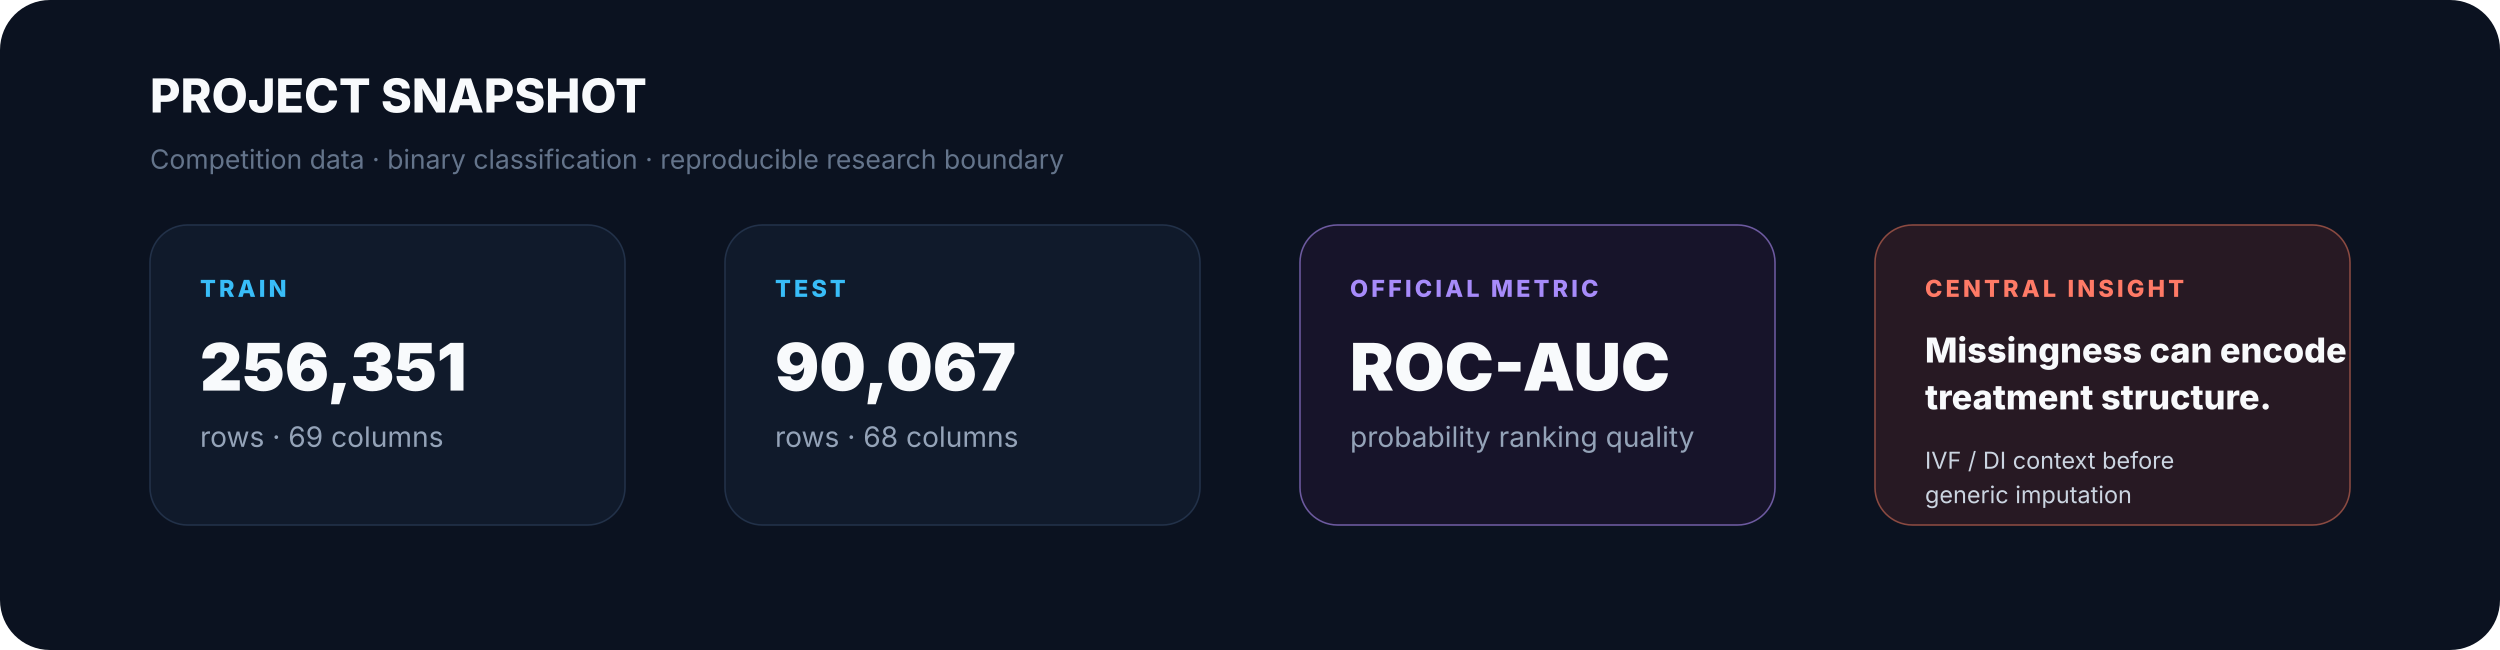
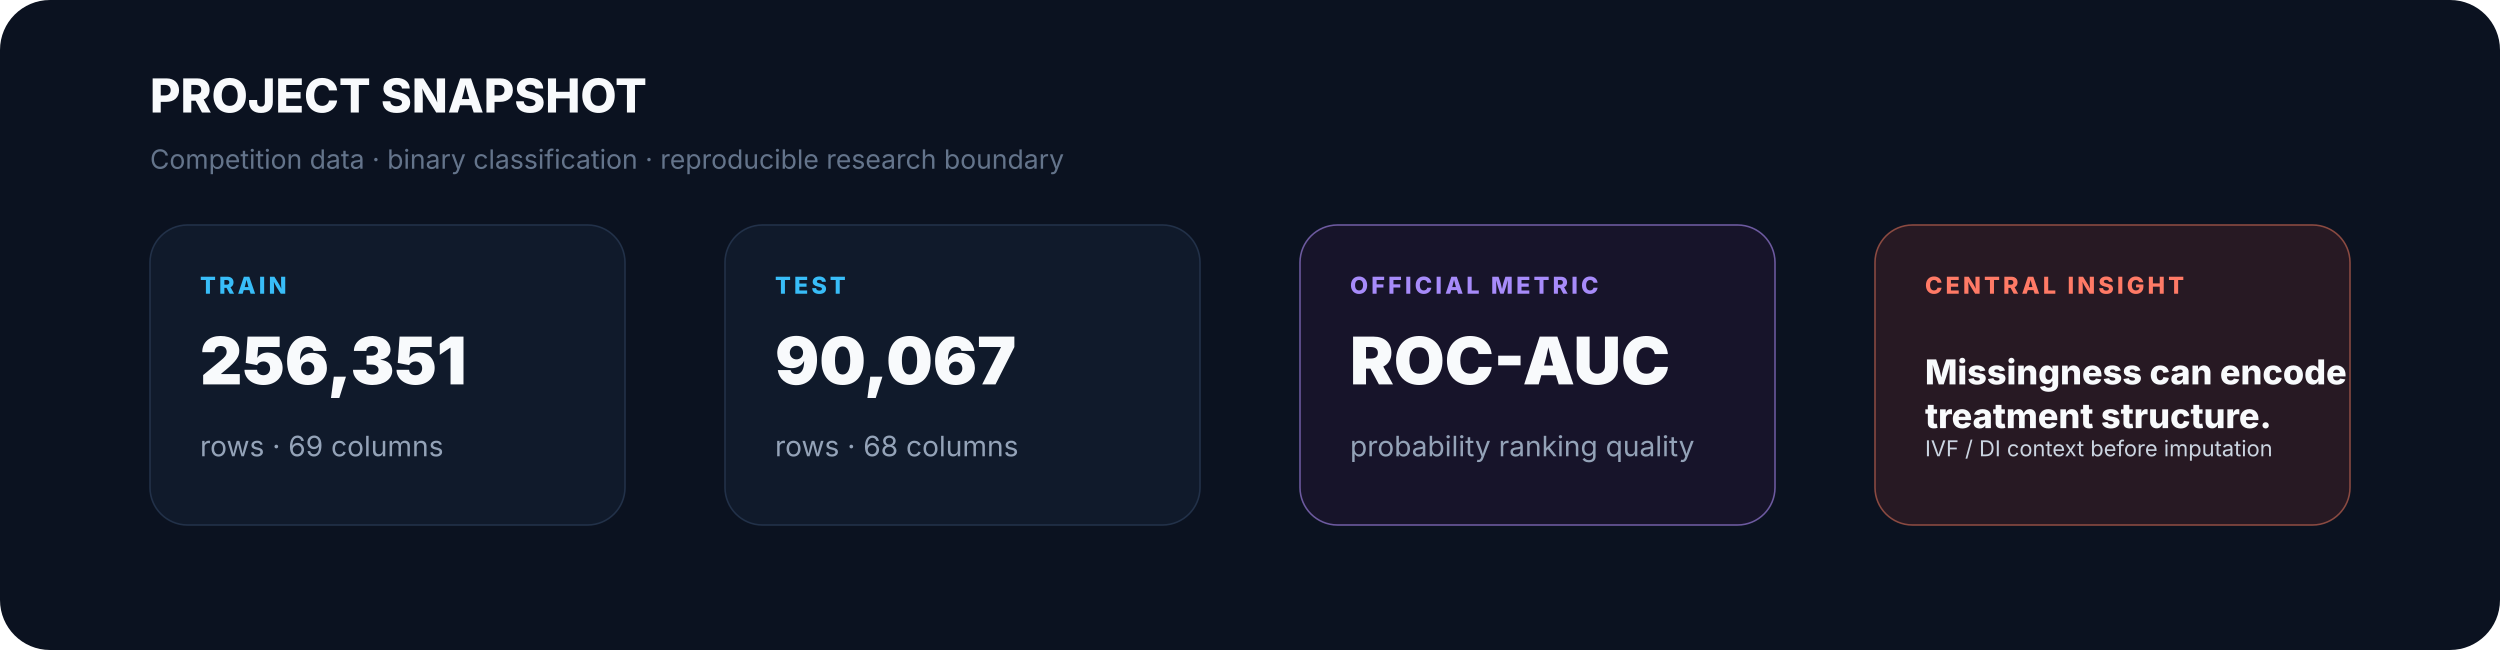
<svg xmlns="http://www.w3.org/2000/svg" width="1600" height="416" viewBox="0 0 1600 416" role="img" aria-labelledby="title desc">
  <rect width="1600" height="416" rx="32" fill="#0B1220" />
  <g font-family="system-ui, -apple-system, BlinkMacSystemFont, 'Segoe UI', sans-serif">
    <g data-title="true">
-       <text x="96" y="72" fill="#F8FAFC" font-size="30" font-weight="820">
+       <text x="96" y="72" fill="#F8FAFC" font-size="30" font-weight="830">
        <tspan>PROJECT SNAPSHOT</tspan>
      </text>
    </g>
    <text x="96" y="108" fill="#64748B" font-size="17">
      <tspan>Competition data · binary classification · reproducible research boundary</tspan>
    </text>
-     <g data-card-row="true" data-grid="16">
-       <rect x="96" y="144" width="304" height="192" rx="24" fill="#101A2B" stroke="#223149" />
-       <rect x="464" y="144" width="304" height="192" rx="24" fill="#101A2B" stroke="#223149" />
-       <rect x="832" y="144" width="304" height="192" rx="24" fill="#17142A" stroke="#6D5AA0" />
-       <rect x="1200" y="144" width="304" height="192" rx="24" fill="#271923" stroke="#8B4A41" />
+     <g data-card-set="row" data-grid="16">
+       <g data-card="train">
+         <rect x="96" y="144" width="304" height="192" rx="24" fill="#101A2B" stroke="#223149" />
+         <text data-role="label" x="128" y="188" fill="#38BDF8" font-size="15" font-weight="820" letter-spacing="2">
+           <tspan>TRAIN</tspan>
+         </text>
+         <text data-role="primary" x="128" y="246" fill="#F8FAFC" font-size="42" font-weight="850">
+           <tspan>256,351</tspan>
+         </text>
+         <text data-role="secondary" x="128" y="292" fill="#94A3B8" font-size="18">
+           <tspan>rows · 69 columns</tspan>
+         </text>
+       </g>
+       <g data-card="test">
+         <rect x="464" y="144" width="304" height="192" rx="24" fill="#101A2B" stroke="#223149" />
+         <text data-role="label" x="496" y="188" fill="#38BDF8" font-size="15" font-weight="820" letter-spacing="2">
+           <tspan>TEST</tspan>
+         </text>
+         <text data-role="primary" x="496" y="246" fill="#F8FAFC" font-size="42" font-weight="850">
+           <tspan>90,067</tspan>
+         </text>
+         <text data-role="secondary" x="496" y="292" fill="#94A3B8" font-size="18">
+           <tspan>rows · 68 columns</tspan>
+         </text>
+       </g>
+       <g data-card="metric">
+         <rect x="832" y="144" width="304" height="192" rx="24" fill="#17142A" stroke="#6D5AA0" />
+         <text data-role="label" x="864" y="188" fill="#A78BFA" font-size="15" font-weight="820" letter-spacing="2">
+           <tspan>OFFICIAL METRIC</tspan>
+         </text>
+         <text data-role="primary" x="864" y="246" fill="#F8FAFC" font-size="42" font-weight="850">
+           <tspan>ROC-AUC</tspan>
+         </text>
+         <text data-role="secondary" x="864" y="292" fill="#94A3B8" font-size="18">
+           <tspan>probability ranking quality</tspan>
+         </text>
+       </g>
+       <g data-card="insight">
+         <rect x="1200" y="144" width="304" height="192" rx="24" fill="#271923" stroke="#8B4A41" />
+         <text data-role="label" x="1232" y="188" fill="#FF7A66" font-size="15" font-weight="820" letter-spacing="2">
+           <tspan>CENTRAL INSIGHT</tspan>
+         </text>
+         <text data-role="primary" x="1232" y="246" fill="#F8FAFC" font-size="22" font-weight="800">
+           <tspan x="1232">Missingness can encode</tspan>
+           <tspan x="1232" dy="28">treatment structure.</tspan>
+         </text>
+         <text data-role="secondary" x="1232" y="292" fill="#CBD5E1" font-size="14">
+           <tspan>IVF / DI context before imputation</tspan>
+         </text>
+       </g>
    </g>
-     <text x="128" y="190" fill="#38BDF8" font-size="15" font-weight="820" letter-spacing="2">
-       <tspan>TRAIN</tspan>
-     </text>
-     <text x="128" y="250" fill="#F8FAFC" font-size="42" font-weight="850">
-       <tspan>256,351</tspan>
-     </text>
-     <text x="128" y="286" fill="#94A3B8" font-size="18">
-       <tspan>rows · 69 columns</tspan>
-     </text>
-     <text x="496" y="190" fill="#38BDF8" font-size="15" font-weight="820" letter-spacing="2">
-       <tspan>TEST</tspan>
-     </text>
-     <text x="496" y="250" fill="#F8FAFC" font-size="42" font-weight="850">
-       <tspan>90,067</tspan>
-     </text>
-     <text x="496" y="286" fill="#94A3B8" font-size="18">
-       <tspan>rows · 68 columns</tspan>
-     </text>
-     <text x="864" y="190" fill="#A78BFA" font-size="15" font-weight="820" letter-spacing="2">
-       <tspan>OFFICIAL METRIC</tspan>
-     </text>
-     <text x="864" y="250" fill="#F8FAFC" font-size="42" font-weight="850">
-       <tspan>ROC-AUC</tspan>
-     </text>
-     <text x="864" y="286" fill="#94A3B8" font-size="18">
-       <tspan>probability ranking quality</tspan>
-     </text>
-     <text x="1232" y="190" fill="#FF7A66" font-size="15" font-weight="820" letter-spacing="2">
-       <tspan>CENTRAL INSIGHT</tspan>
-     </text>
-     <text x="1232" y="232" fill="#F8FAFC" font-size="22" font-weight="800">
-       <tspan>Missingness can encode</tspan>
-     </text>
-     <text x="1232" y="262" fill="#F8FAFC" font-size="22" font-weight="800">
-       <tspan>treatment structure.</tspan>
-     </text>
-     <text x="1232" y="300" fill="#CBD5E1" font-size="15">
-       <tspan>IVF / DI context before</tspan>
-     </text>
-     <text x="1232" y="322" fill="#CBD5E1" font-size="15">
-       <tspan>generic imputation</tspan>
-     </text>
  </g>
</svg>
